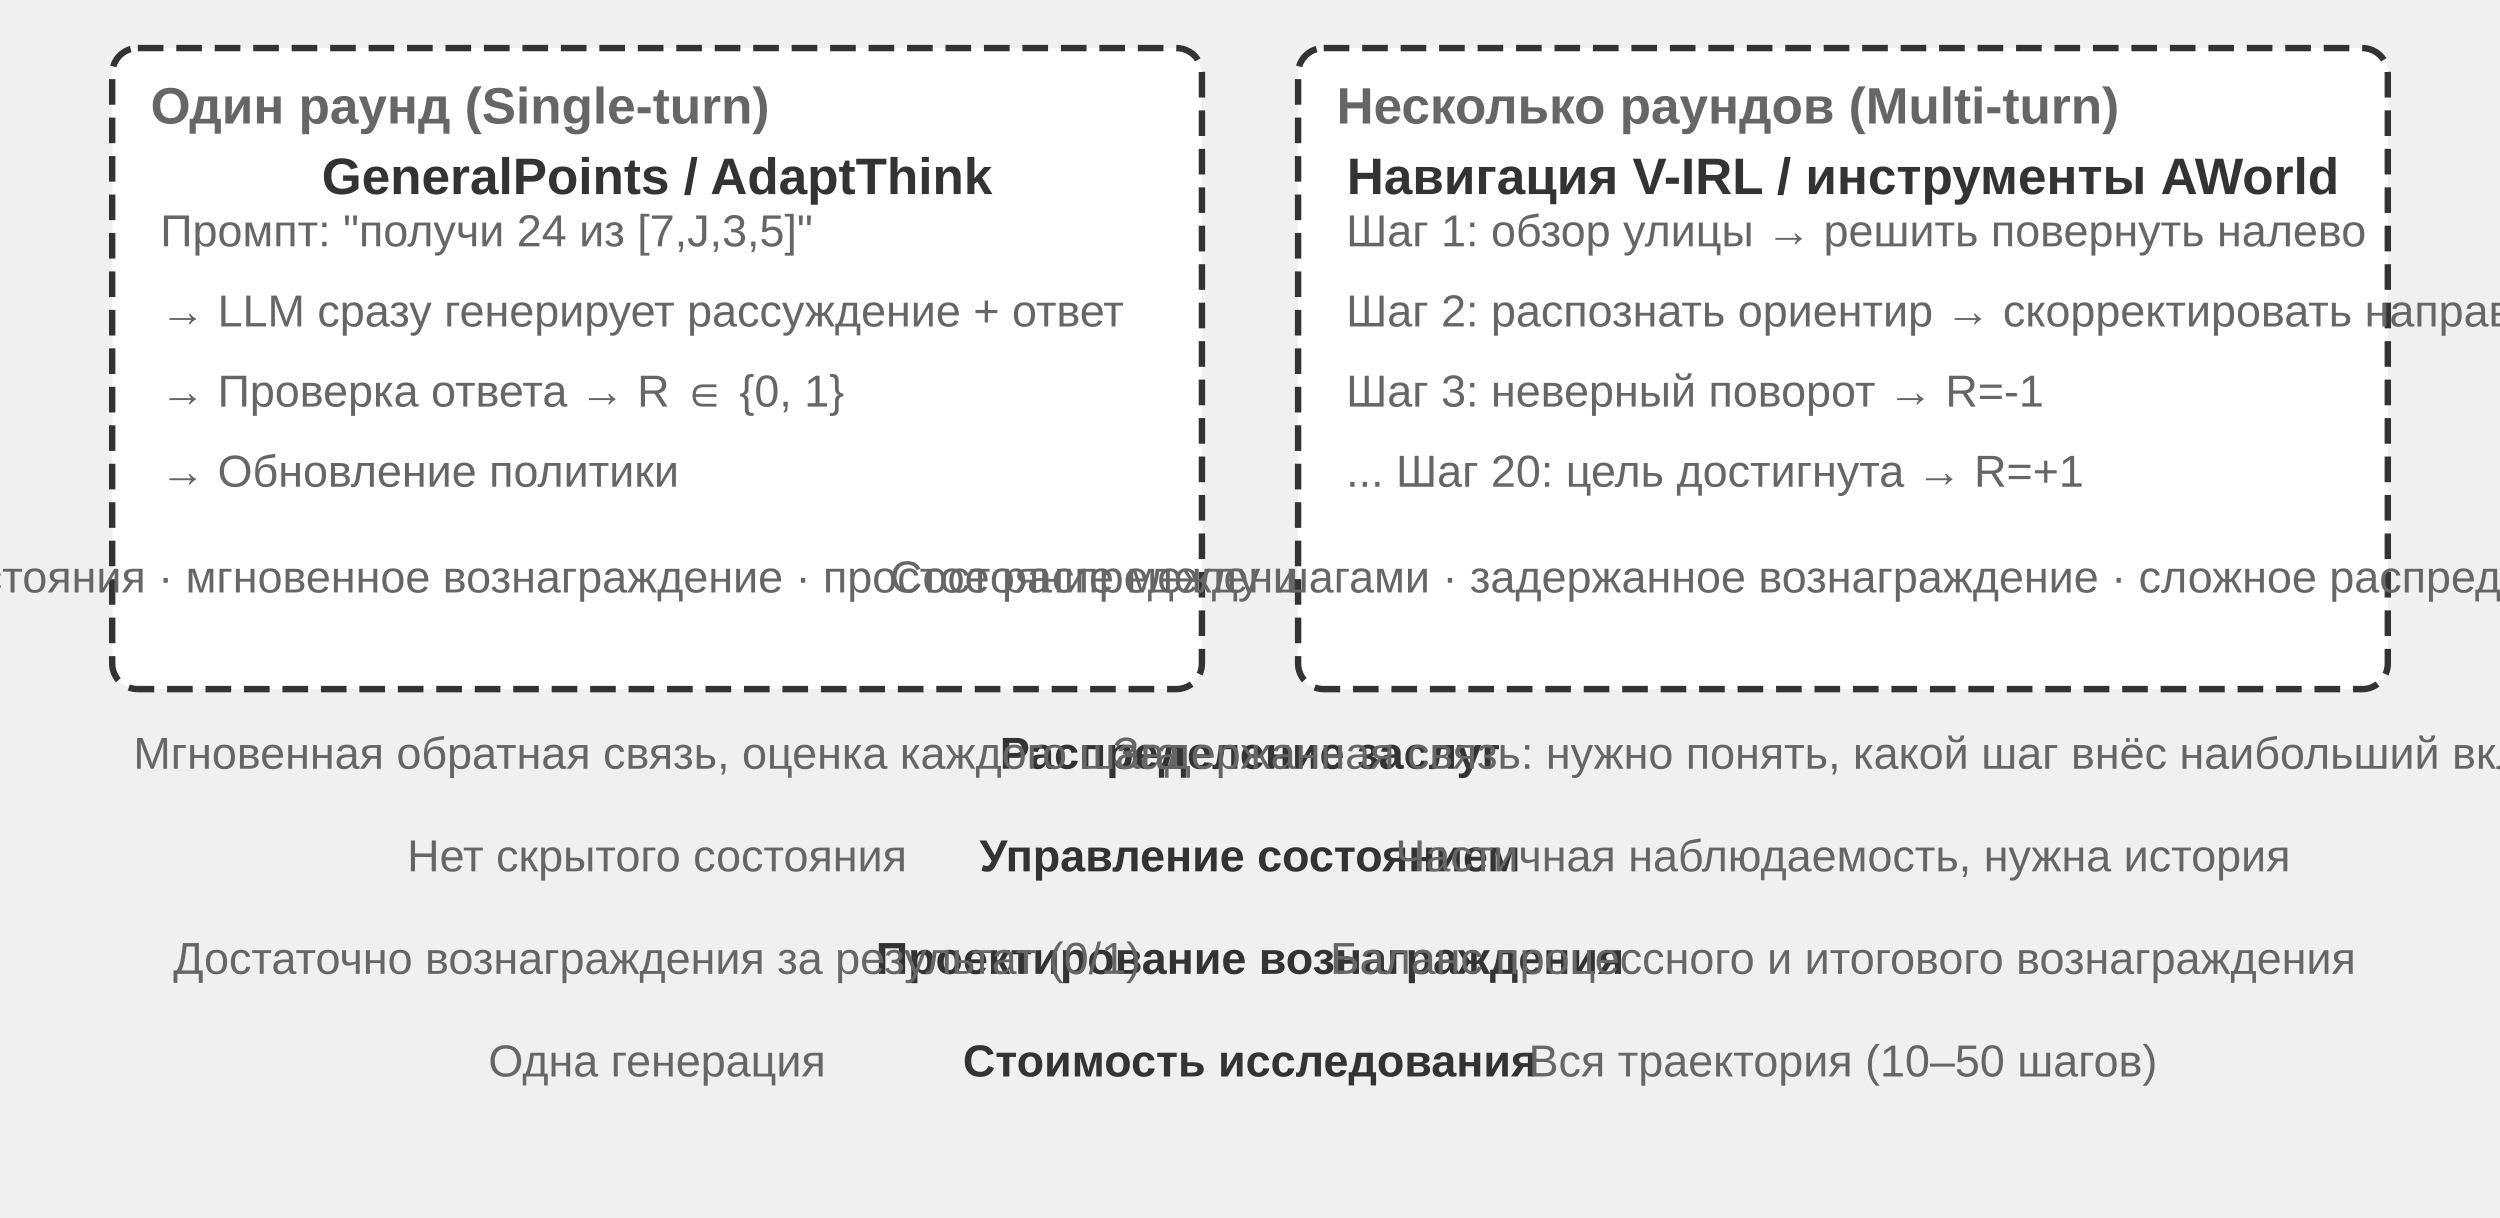
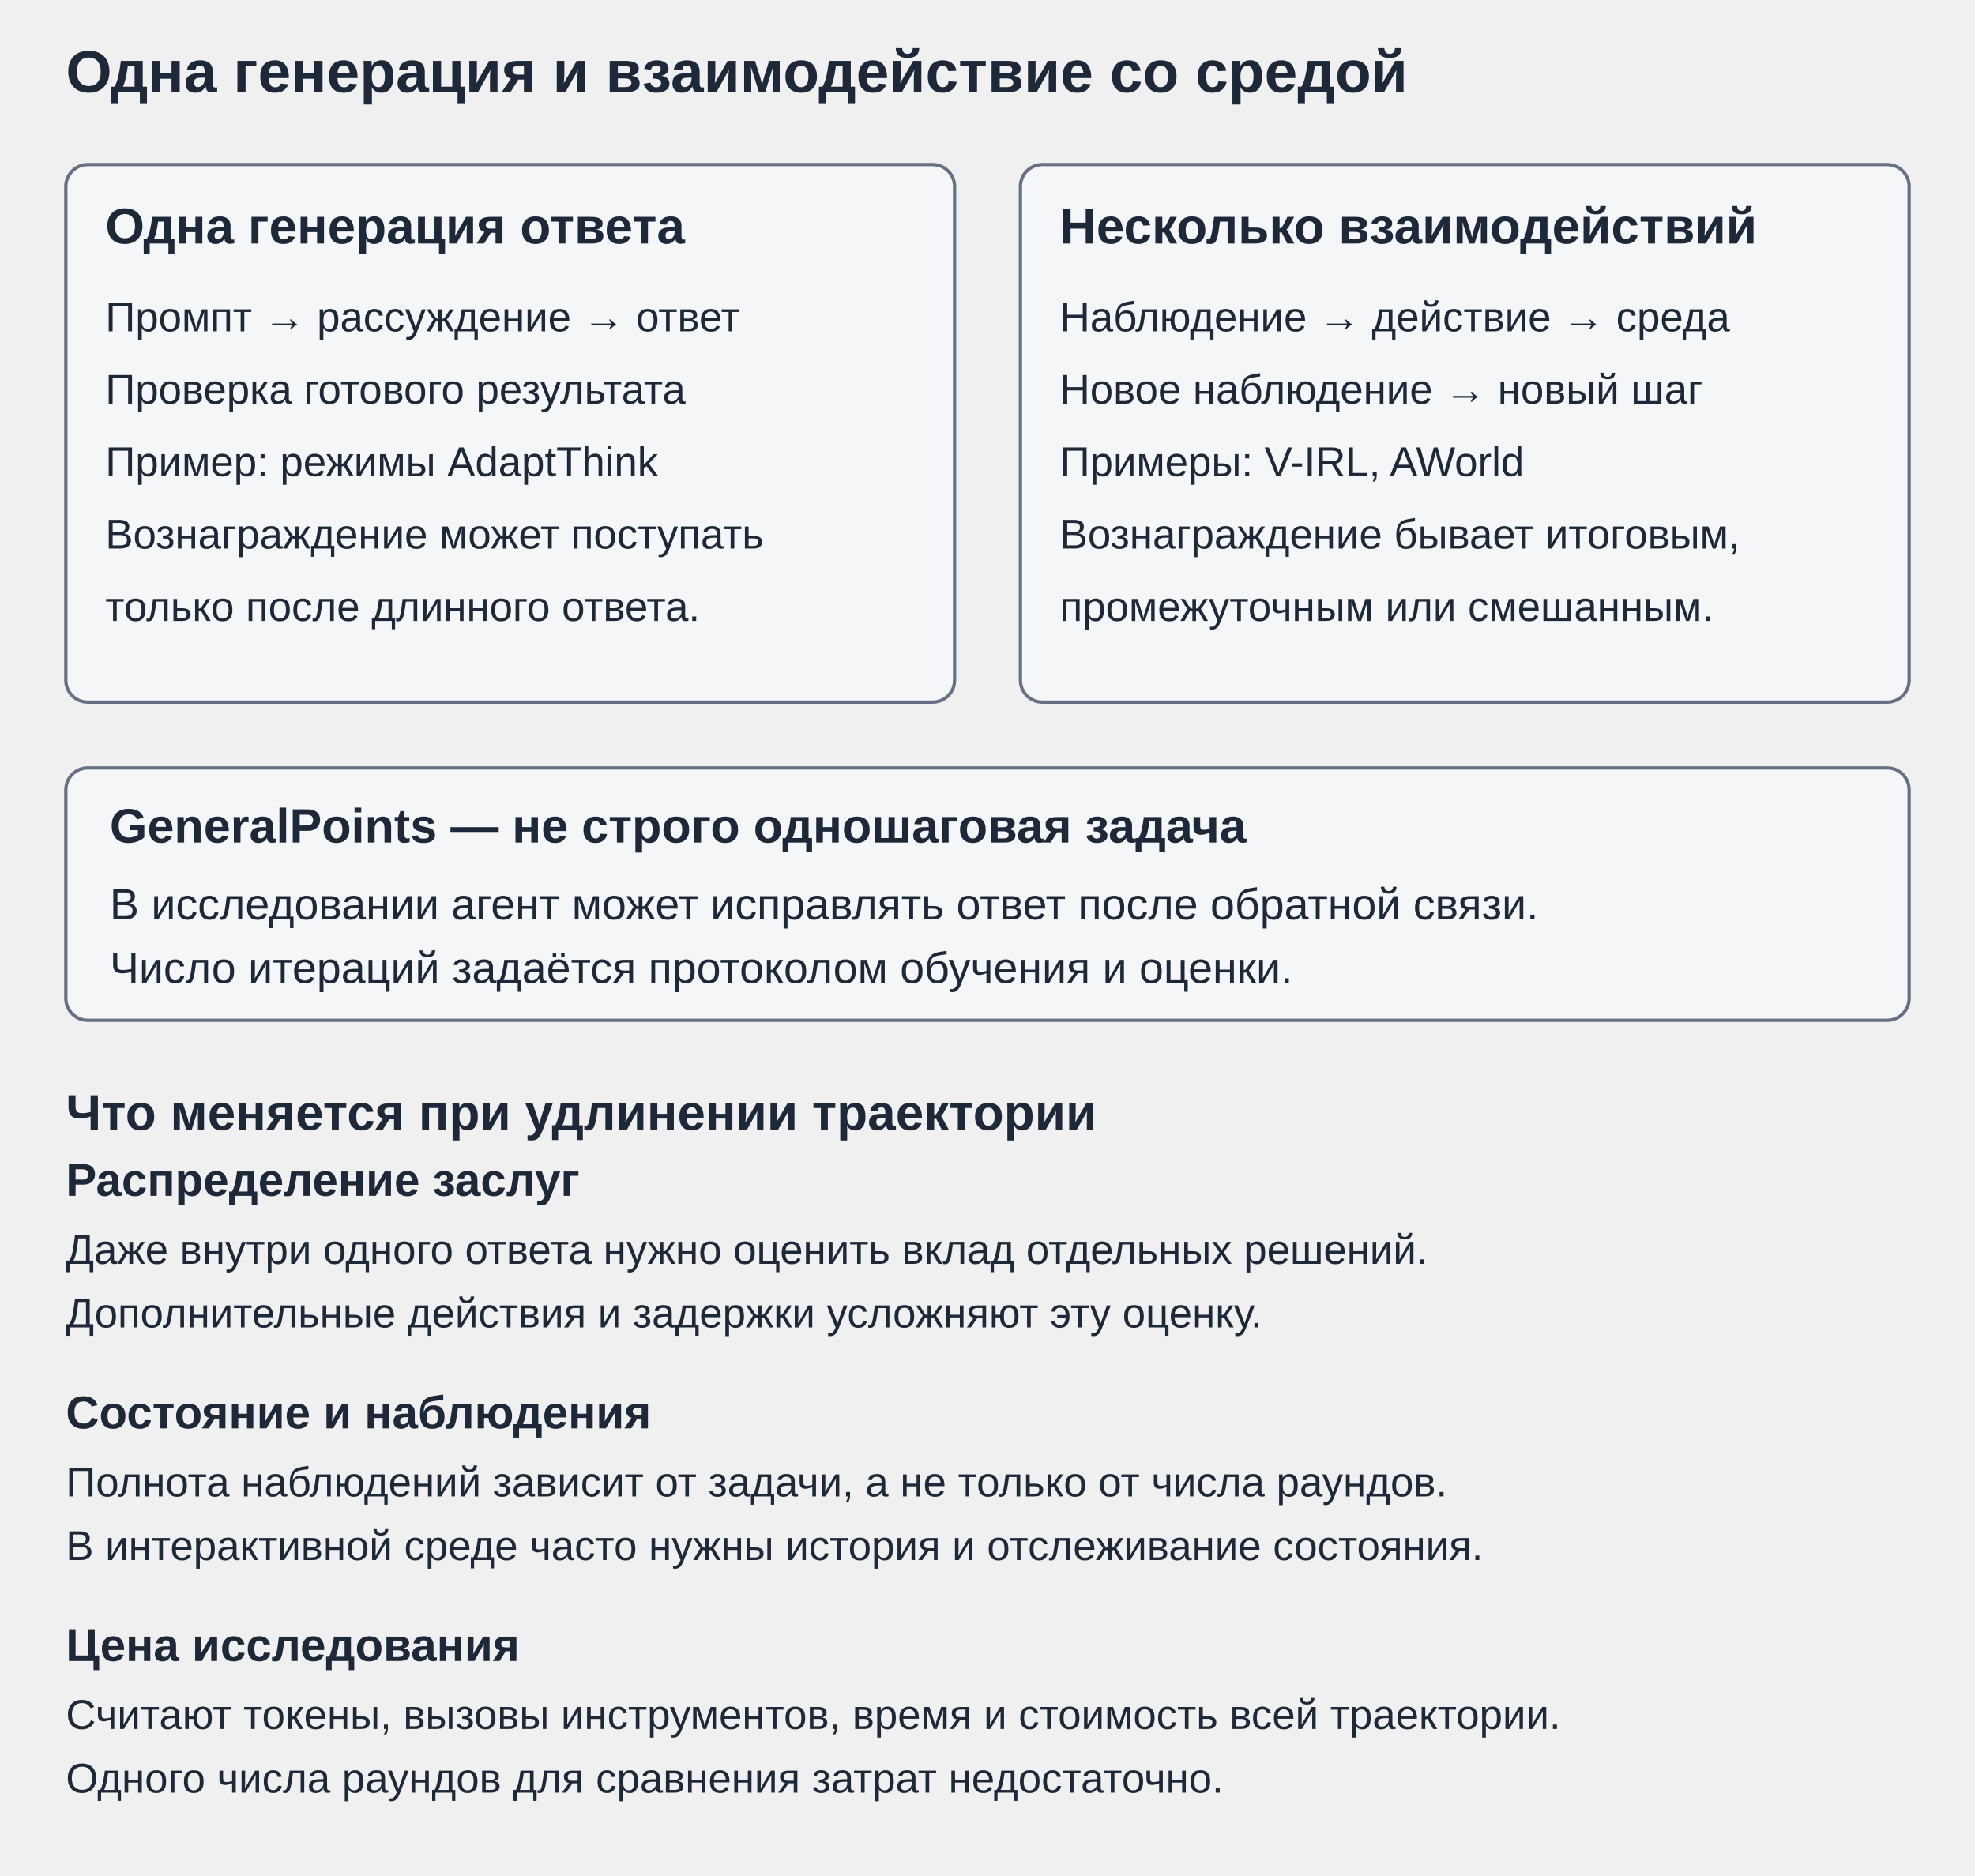
- <svg xmlns="http://www.w3.org/2000/svg" viewBox="0 40 780 380" width="780" height="380" style="background:#ffffff">
+ <svg xmlns="http://www.w3.org/2000/svg" width="900" height="855" viewBox="0 0 900 855" style="background:#fff">
  <defs>
-     <marker id="ah" markerWidth="12" markerHeight="8" refX="12" refY="4" orient="auto">
-       <polygon points="0 0, 12 4, 0 8" fill="#333333" />
-     </marker>
-     <marker id="ah-light" markerWidth="12" markerHeight="8" refX="12" refY="4" orient="auto">
-       <polygon points="0 0, 12 4, 0 8" fill="#999999" />
+     <marker id="a" markerWidth="9" markerHeight="9" refX="8" refY="4.5" orient="auto">
+       <path d="M0 0 L9 4.5 L0 9 Z" fill="#475467" />
    </marker>
  </defs>
-   <rect x="35" y="55" width="340" height="200" rx="8" fill="#ffffff" stroke="#333333" stroke-width="2" stroke-dasharray="8,4" />
-   <text x="47" y="73" font-family="Arial, 'Helvetica Neue', Helvetica, 'PingFang SC', 'Microsoft YaHei', sans-serif" font-size="16" fill="#666666" text-anchor="start" dominant-baseline="central" font-weight="bold" textLength="148.44" lengthAdjust="spacingAndGlyphs">Один раунд (Single-turn)</text>
-   <text x="205" y="95" font-family="Arial, 'Helvetica Neue', Helvetica, 'PingFang SC', 'Microsoft YaHei', sans-serif" font-size="16" fill="#333333" text-anchor="middle" dominant-baseline="central" font-weight="bold">GeneralPoints / AdaptThink</text>
-   <text x="50" y="112" font-family="Arial, 'Helvetica Neue', Helvetica, 'PingFang SC', 'Microsoft YaHei', sans-serif" font-size="14" fill="#666666" text-anchor="start" dominant-baseline="central" font-weight="normal" textLength="167.92" lengthAdjust="spacingAndGlyphs">Промпт: "получи 24 из [7,J,3,5]"</text>
-   <text x="50" y="137" font-family="Arial, 'Helvetica Neue', Helvetica, 'PingFang SC', 'Microsoft YaHei', sans-serif" font-size="14" fill="#666666" text-anchor="start" dominant-baseline="central" font-weight="normal" textLength="190.97" lengthAdjust="spacingAndGlyphs">→ LLM сразу генерирует рассуждение + ответ</text>
-   <text x="50" y="162" font-family="Arial, 'Helvetica Neue', Helvetica, 'PingFang SC', 'Microsoft YaHei', sans-serif" font-size="14" fill="#666666" text-anchor="start" dominant-baseline="central" font-weight="normal" textLength="158.78" lengthAdjust="spacingAndGlyphs">→ Проверка ответа → R ∈ {0, 1}</text>
-   <text x="50" y="187" font-family="Arial, 'Helvetica Neue', Helvetica, 'PingFang SC', 'Microsoft YaHei', sans-serif" font-size="14" fill="#666666" text-anchor="start" dominant-baseline="central" font-weight="normal" textLength="73.89" lengthAdjust="spacingAndGlyphs">→ Обновление политики</text>
-   <text x="205" y="220" font-family="Arial, 'Helvetica Neue', Helvetica, 'PingFang SC', 'Microsoft YaHei', sans-serif" font-size="14" fill="#666666" text-anchor="middle" dominant-baseline="central" font-weight="normal" textLength="234.89" lengthAdjust="spacingAndGlyphs">Без состояния · мгновенное вознаграждение · простое распределение заслуг</text>
-   <rect x="405" y="55" width="340" height="200" rx="8" fill="#ffffff" stroke="#333333" stroke-width="2" stroke-dasharray="8,4" />
-   <text x="417" y="73" font-family="Arial, 'Helvetica Neue', Helvetica, 'PingFang SC', 'Microsoft YaHei', sans-serif" font-size="16" fill="#666666" text-anchor="start" dominant-baseline="central" font-weight="bold" textLength="137.75" lengthAdjust="spacingAndGlyphs">Несколько раундов (Multi-turn)</text>
-   <text x="575" y="95" font-family="Arial, 'Helvetica Neue', Helvetica, 'PingFang SC', 'Microsoft YaHei', sans-serif" font-size="16" fill="#333333" text-anchor="middle" dominant-baseline="central" font-weight="bold" textLength="182.53" lengthAdjust="spacingAndGlyphs">Навигация V-IRL / инструменты AWorld</text>
-   <text x="420" y="112" font-family="Arial, 'Helvetica Neue', Helvetica, 'PingFang SC', 'Microsoft YaHei', sans-serif" font-size="14" fill="#666666" text-anchor="start" dominant-baseline="central" font-weight="normal" textLength="177.36" lengthAdjust="spacingAndGlyphs">Шаг 1: обзор улицы → решить повернуть налево</text>
-   <text x="420" y="137" font-family="Arial, 'Helvetica Neue', Helvetica, 'PingFang SC', 'Microsoft YaHei', sans-serif" font-size="14" fill="#666666" text-anchor="start" dominant-baseline="central" font-weight="normal" textLength="177.36" lengthAdjust="spacingAndGlyphs">Шаг 2: распознать ориентир → скорректировать направление</text>
-   <text x="420" y="162" font-family="Arial, 'Helvetica Neue', Helvetica, 'PingFang SC', 'Microsoft YaHei', sans-serif" font-size="14" fill="#666666" text-anchor="start" dominant-baseline="central" font-weight="normal" textLength="152.29" lengthAdjust="spacingAndGlyphs">Шаг 3: неверный поворот → R=-1</text>
-   <text x="420" y="187" font-family="Arial, 'Helvetica Neue', Helvetica, 'PingFang SC', 'Microsoft YaHei', sans-serif" font-size="14" fill="#666666" text-anchor="start" dominant-baseline="central" font-weight="normal" textLength="179.15" lengthAdjust="spacingAndGlyphs">...  Шаг 20: цель достигнута → R=+1</text>
-   <text x="575" y="220" font-family="Arial, 'Helvetica Neue', Helvetica, 'PingFang SC', 'Microsoft YaHei', sans-serif" font-size="14" fill="#666666" text-anchor="middle" dominant-baseline="central" font-weight="normal" textLength="234.89" lengthAdjust="spacingAndGlyphs">Состояние между шагами · задержанное вознаграждение · сложное распределение заслуг</text>
-   <text x="390" y="275" font-family="Arial, 'Helvetica Neue', Helvetica, 'PingFang SC', 'Microsoft YaHei', sans-serif" font-size="14" fill="#333333" text-anchor="middle" dominant-baseline="central" font-weight="bold" textLength="57.00" lengthAdjust="spacingAndGlyphs">Распределение заслуг</text>
-   <text x="205" y="275" font-family="Arial, 'Helvetica Neue', Helvetica, 'PingFang SC', 'Microsoft YaHei', sans-serif" font-size="14" fill="#666666" text-anchor="middle" dominant-baseline="central" font-weight="normal" textLength="140.00" lengthAdjust="spacingAndGlyphs">Мгновенная обратная связь, оценка каждого шага</text>
-   <text x="575" y="275" font-family="Arial, 'Helvetica Neue', Helvetica, 'PingFang SC', 'Microsoft YaHei', sans-serif" font-size="14" fill="#666666" text-anchor="middle" dominant-baseline="central" font-weight="normal" textLength="196.00" lengthAdjust="spacingAndGlyphs">Задержанная связь: нужно понять, какой шаг внёс наибольший вклад</text>
-   <text x="390" y="307" font-family="Arial, 'Helvetica Neue', Helvetica, 'PingFang SC', 'Microsoft YaHei', sans-serif" font-size="14" fill="#333333" text-anchor="middle" dominant-baseline="central" font-weight="bold" textLength="56.00" lengthAdjust="spacingAndGlyphs">Управление состоянием</text>
-   <text x="205" y="307" font-family="Arial, 'Helvetica Neue', Helvetica, 'PingFang SC', 'Microsoft YaHei', sans-serif" font-size="14" fill="#666666" text-anchor="middle" dominant-baseline="central" font-weight="normal" textLength="70.00" lengthAdjust="spacingAndGlyphs">Нет скрытого состояния</text>
-   <text x="575" y="307" font-family="Arial, 'Helvetica Neue', Helvetica, 'PingFang SC', 'Microsoft YaHei', sans-serif" font-size="14" fill="#666666" text-anchor="middle" dominant-baseline="central" font-weight="normal" textLength="154.00" lengthAdjust="spacingAndGlyphs">Частичная наблюдаемость, нужна история</text>
-   <text x="390" y="339" font-family="Arial, 'Helvetica Neue', Helvetica, 'PingFang SC', 'Microsoft YaHei', sans-serif" font-size="14" fill="#333333" text-anchor="middle" dominant-baseline="central" font-weight="bold" textLength="57.00" lengthAdjust="spacingAndGlyphs">Проектирование вознаграждения</text>
-   <text x="205" y="339" font-family="Arial, 'Helvetica Neue', Helvetica, 'PingFang SC', 'Microsoft YaHei', sans-serif" font-size="14" fill="#666666" text-anchor="middle" dominant-baseline="central" font-weight="normal" textLength="131.47" lengthAdjust="spacingAndGlyphs">Достаточно вознаграждения за результат (0/1)</text>
-   <text x="575" y="339" font-family="Arial, 'Helvetica Neue', Helvetica, 'PingFang SC', 'Microsoft YaHei', sans-serif" font-size="14" fill="#666666" text-anchor="middle" dominant-baseline="central" font-weight="normal" textLength="161.78" lengthAdjust="spacingAndGlyphs">Баланс процессного и итогового вознаграждения</text>
-   <text x="390" y="371" font-family="Arial, 'Helvetica Neue', Helvetica, 'PingFang SC', 'Microsoft YaHei', sans-serif" font-size="14" fill="#333333" text-anchor="middle" dominant-baseline="central" font-weight="bold" textLength="56.00" lengthAdjust="spacingAndGlyphs">Стоимость исследования</text>
-   <text x="205" y="371" font-family="Arial, 'Helvetica Neue', Helvetica, 'PingFang SC', 'Microsoft YaHei', sans-serif" font-size="14" fill="#666666" text-anchor="middle" dominant-baseline="central" font-weight="normal" textLength="56.00" lengthAdjust="spacingAndGlyphs">Одна генерация</text>
-   <text x="575" y="371" font-family="Arial, 'Helvetica Neue', Helvetica, 'PingFang SC', 'Microsoft YaHei', sans-serif" font-size="14" fill="#666666" text-anchor="middle" dominant-baseline="central" font-weight="normal" textLength="137.70" lengthAdjust="spacingAndGlyphs">Вся траектория (10–50 шагов)</text>
+   <g font-family="Arial, sans-serif" fill="#1d2939">
+     <text x="30" y="42" font-size="27" font-weight="bold">Одна генерация и взаимодействие со средой</text>
+     <rect x="30" y="75" width="405" height="245" rx="10" fill="#f5f6f8" stroke="#667085" stroke-width="1.5" />
+     <text x="48" y="111" font-size="23" font-weight="bold">Одна генерация ответа</text>
+     <text x="48" y="151" font-size="19">Промпт → рассуждение → ответ</text>
+     <text x="48" y="184" font-size="19">Проверка готового результата</text>
+     <text x="48" y="217" font-size="19">Пример: режимы AdaptThink</text>
+     <text x="48" y="250" font-size="19">Вознаграждение может поступать</text>
+     <text x="48" y="283" font-size="19">только после длинного ответа.</text>
+     <rect x="465" y="75" width="405" height="245" rx="10" fill="#f5f6f8" stroke="#667085" stroke-width="1.5" />
+     <text x="483" y="111" font-size="23" font-weight="bold">Несколько взаимодействий</text>
+     <text x="483" y="151" font-size="19">Наблюдение → действие → среда</text>
+     <text x="483" y="184" font-size="19">Новое наблюдение → новый шаг</text>
+     <text x="483" y="217" font-size="19">Примеры: V-IRL, AWorld</text>
+     <text x="483" y="250" font-size="19">Вознаграждение бывает итоговым,</text>
+     <text x="483" y="283" font-size="19">промежуточным или смешанным.</text>
+     <rect x="30" y="350" width="840" height="115" rx="10" fill="#f5f6f8" stroke="#667085" stroke-width="1.5" />
+     <text x="50" y="384" font-size="22" font-weight="bold">GeneralPoints — не строго одношаговая задача</text>
+     <text x="50" y="419" font-size="20">В исследовании агент может исправлять ответ после обратной связи.</text>
+     <text x="50" y="448" font-size="20">Число итераций задаётся протоколом обучения и оценки.</text>
+     <text x="30" y="515" font-size="23" font-weight="bold">Что меняется при удлинении траектории</text>
+     <text x="30" y="545" font-size="21" font-weight="bold">Распределение заслуг</text>
+     <text x="30" y="576" font-size="19">Даже внутри одного ответа нужно оценить вклад отдельных решений.</text>
+     <text x="30" y="605" font-size="19">Дополнительные действия и задержки усложняют эту оценку.</text>
+     <text x="30" y="651" font-size="21" font-weight="bold">Состояние и наблюдения</text>
+     <text x="30" y="682" font-size="19">Полнота наблюдений зависит от задачи, а не только от числа раундов.</text>
+     <text x="30" y="711" font-size="19">В интерактивной среде часто нужны история и отслеживание состояния.</text>
+     <text x="30" y="757" font-size="21" font-weight="bold">Цена исследования</text>
+     <text x="30" y="788" font-size="19">Считают токены, вызовы инструментов, время и стоимость всей траектории.</text>
+     <text x="30" y="817" font-size="19">Одного числа раундов для сравнения затрат недостаточно.</text>
+   </g>
</svg>
